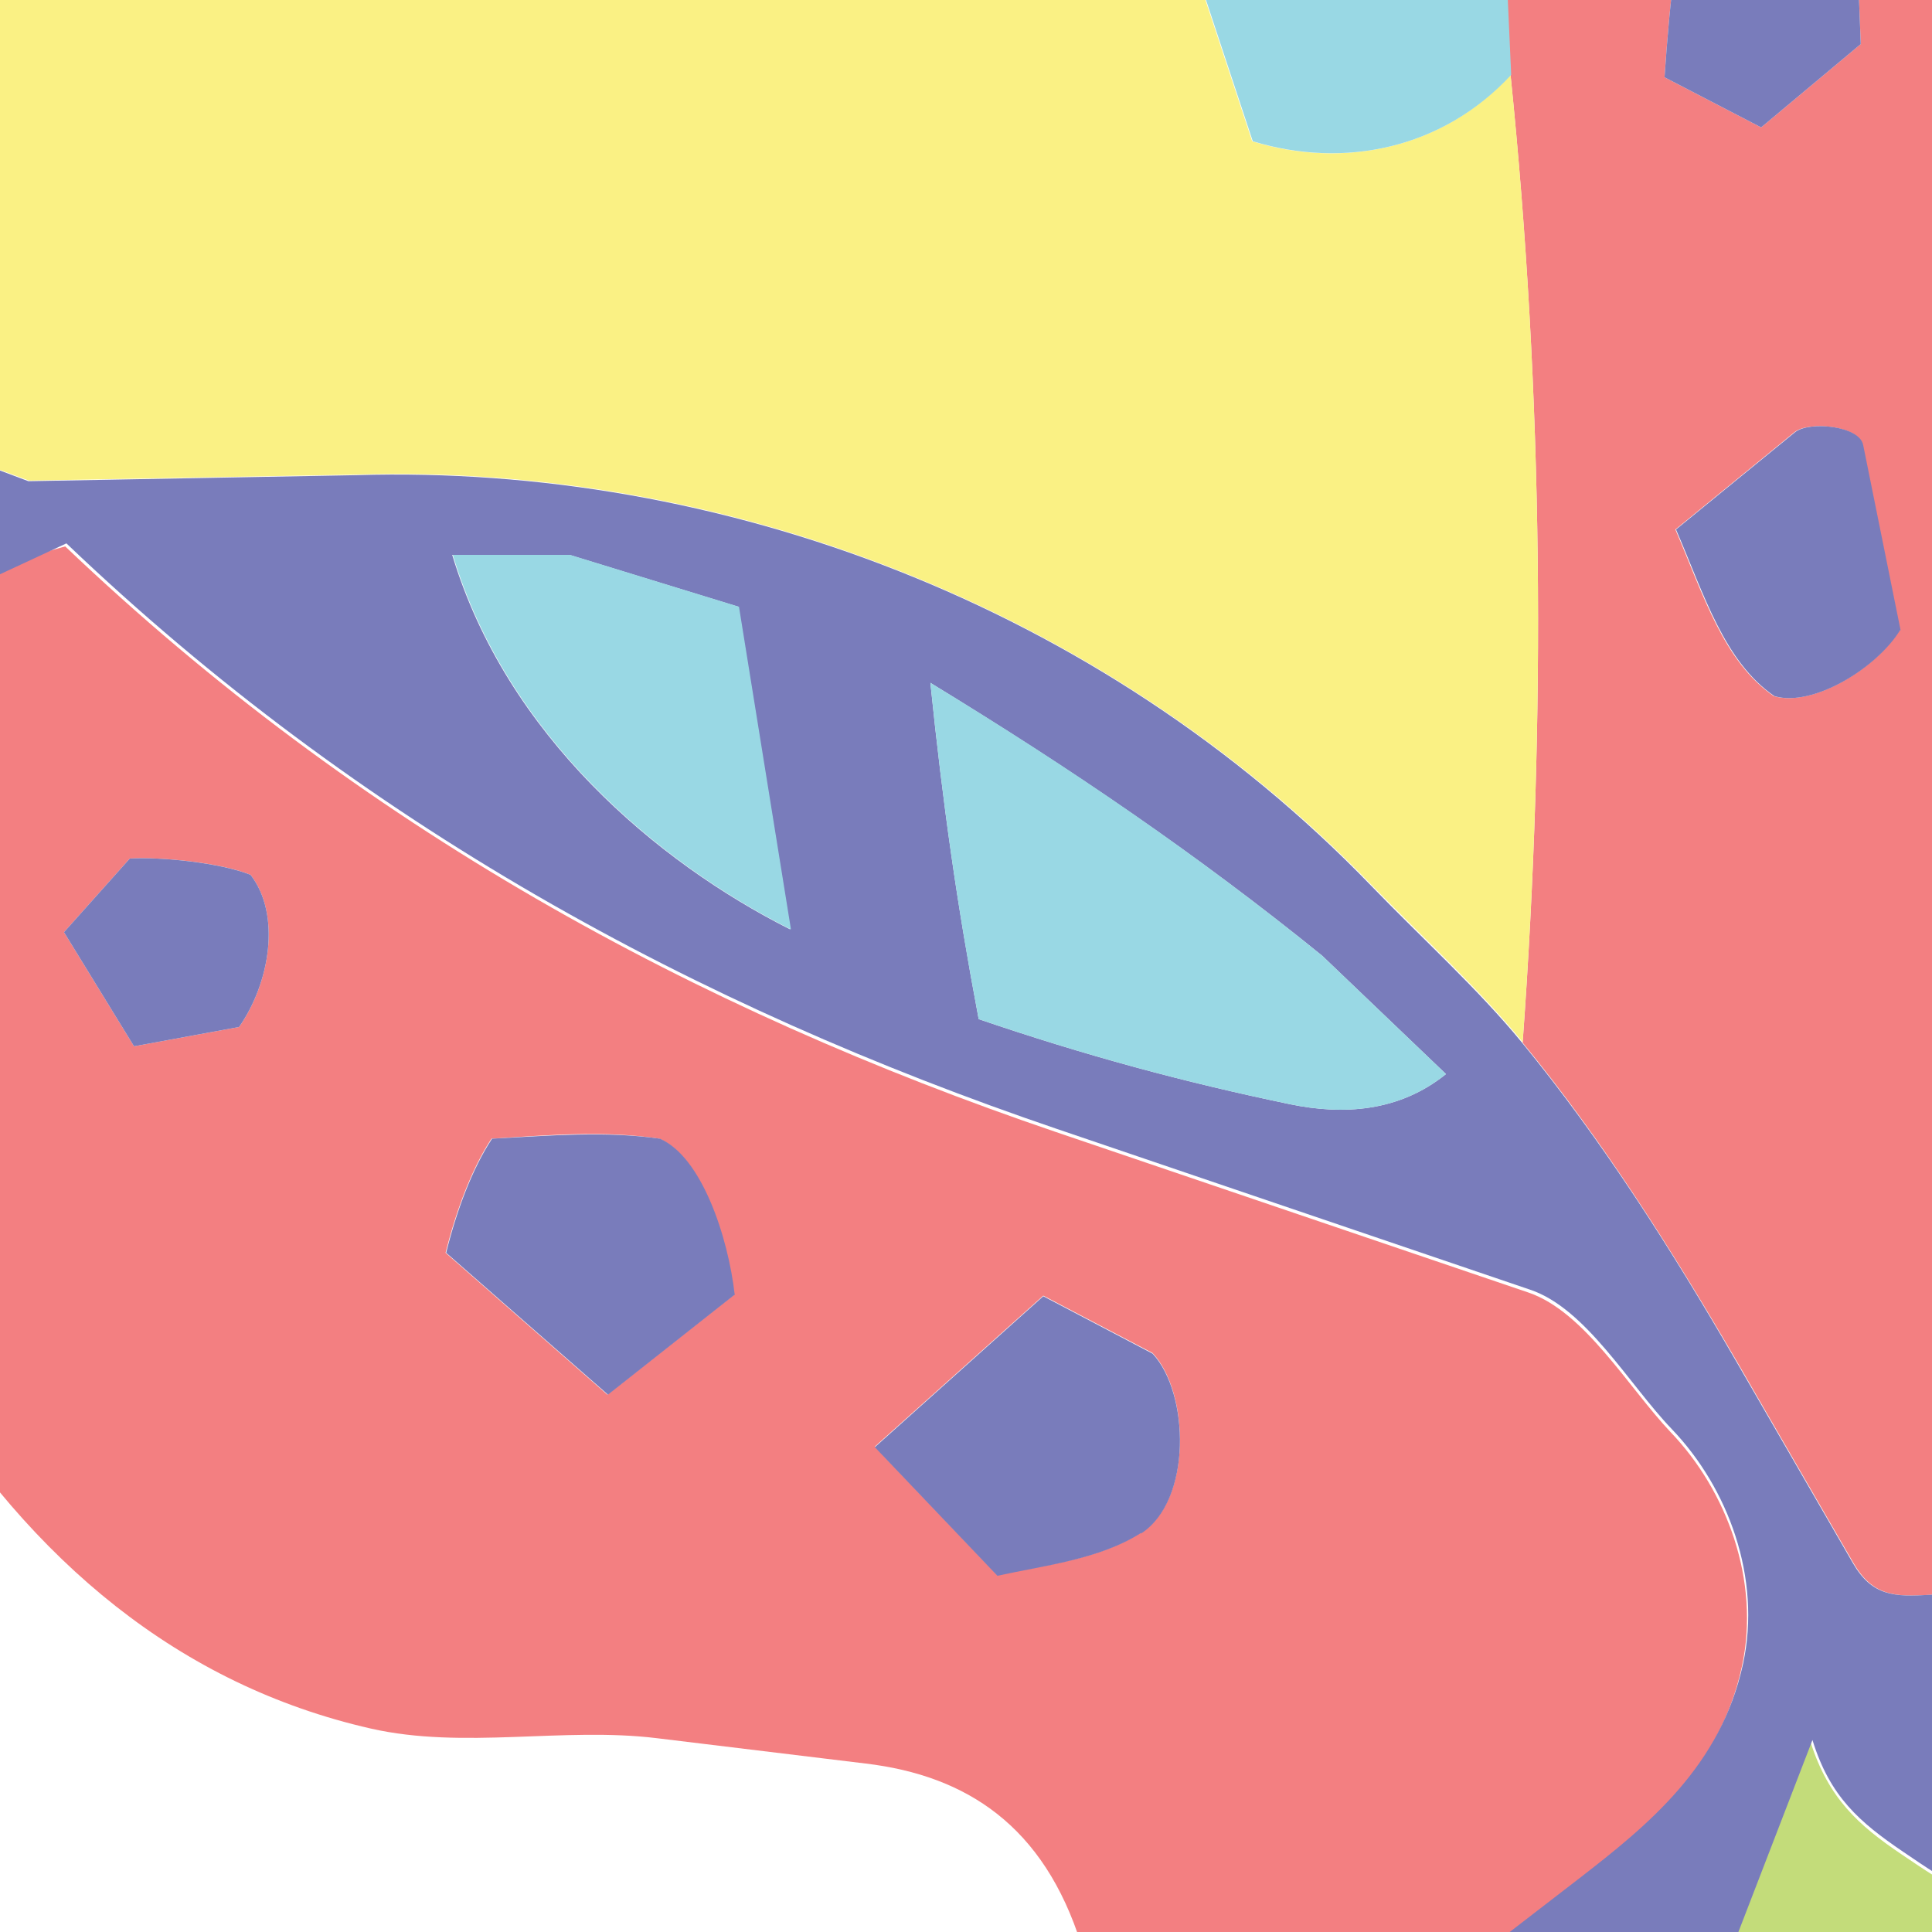
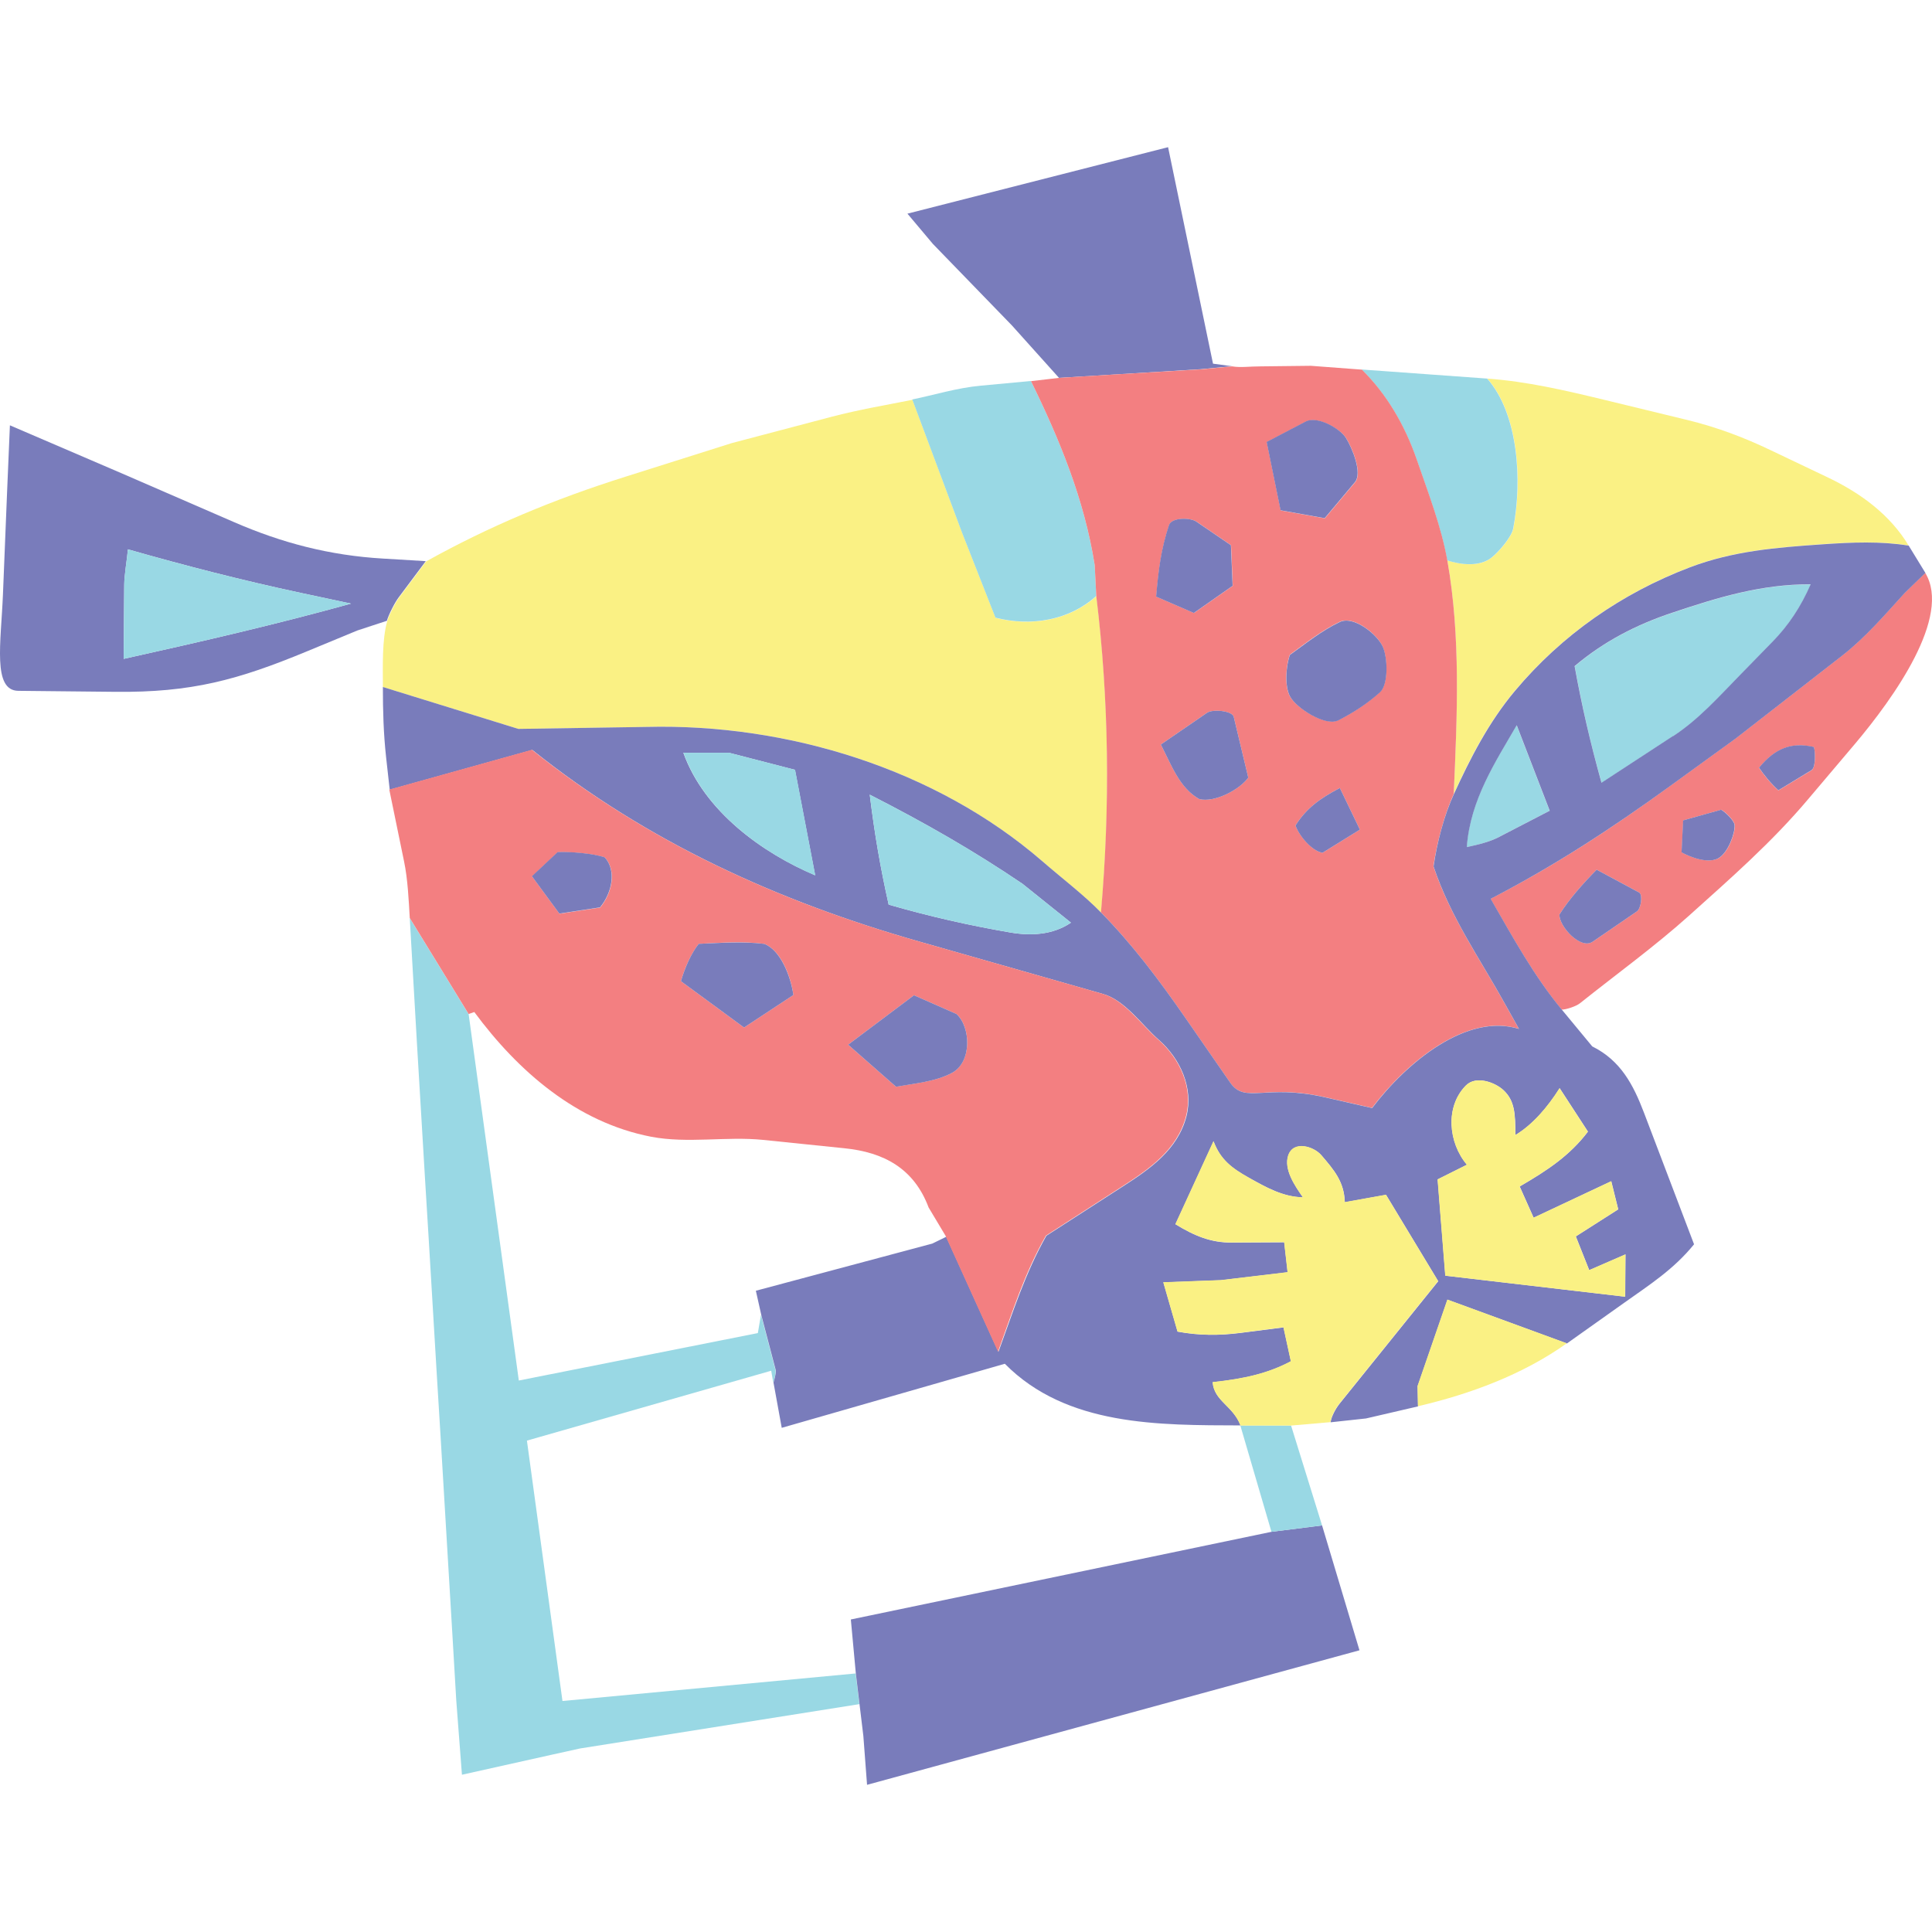
- <svg xmlns="http://www.w3.org/2000/svg" id="Layer_2" data-name="Layer 2" viewBox="0 0 32 32">
-   <defs>
-     <style>
+ <svg xmlns="http://www.w3.org/2000/svg" id="Layer_2" data-name="Layer 2" viewBox="0 0 136 136" version="1.1" width="136" height="136">
+   <defs id="defs1">
+     <style id="style1">
      .cls-1 {
-         fill: none;
+         fill: #faf184;
      }

      .cls-2 {
-         fill: #faf184;
+         fill: #99d8e4;
      }

      .cls-3 {
-         fill: #99d8e4;
+         fill: #f37f81;
      }

      .cls-4 {
-         fill: #f37f81;
-       }
- 
-       .cls-5 {
-         fill: #c3dc7a;
-       }
- 
-       .cls-6 {
-         clip-path: url(#clippath);
-       }
- 
-       .cls-7 {
        fill: #797cbb;
      }
    </style>
-     <clipPath id="clippath">
-       <rect class="cls-1" width="32" height="32" />
-     </clipPath>
  </defs>
-   <g id="Layer_4" data-name="Layer 4">
-     <g class="cls-6">
-       <g>
-         <g>
-           <path class="cls-4" d="M36.29-10.21c1.05,1.22,1.83,2.79,2.34,4.56s1.05,3.4,1.3,5.1c.57,3.87.41,7.87.27,11.82-.41,1.06-.71,2.45-.86,3.66.72,2.56,1.95,4.63,3.03,6.94l.6,1.29c-2.21-.82-4.76,1.67-6.24,4.01l-2.01-.54c-2.55-.69-3.38.36-4.02-.74l-1.92-3.32c-1.1-1.89-2.24-3.69-3.56-5.3.39-5.37.34-10.73-.2-16.02l-.07-1.56c-.44-3.33-1.51-6.39-2.71-9.31l1.19-.17,2.67-.19,3.34-.24,1.33-.15c.35.07.74,0,1.22,0l2.12-.03,2.17.19ZM34.73-2.69l1.28-1.82c.32-.45-.1-1.71-.38-2.24-.26-.5-1.23-1.13-1.71-.83l-1.66,1.03.59,3.46,1.88.4ZM30.82.73l-.08-2.05-1.47-1.2c-.25-.2-1.05-.23-1.16.18-.34,1.22-.45,2.32-.54,3.62l1.6.83,1.65-1.38ZM35.25,7.57c.73-.44,1.28-.89,1.81-1.44.37-.38.33-1.76.12-2.31-.25-.65-1.24-1.57-1.81-1.25-.75.42-1.46,1.1-2.13,1.67-.16.53-.24,1.59.01,2.12.28.58,1.47,1.47,1.99,1.21ZM31.47,10.44l-.62-3.07c-.06-.32-.9-.4-1.13-.21l-1.97,1.61c.47,1.1.8,2.19,1.63,2.76.65.19,1.7-.47,2.08-1.09ZM34.63,14.25l1.58-1.17-.85-2.11c-.87.54-1.42,1.03-1.88,1.9.15.51.7,1.29,1.15,1.38Z" />
-           <path class="cls-4" d="M18.64,33.68l-.73-1.47c-.62-1.97-1.9-2.8-3.57-3l-3.46-.42c-1.55-.19-3.2.19-4.74-.16-3.16-.72-5.61-2.76-7.46-5.76l-.29-.45-4.33-3.93c-.04-.87-.31-1.95-.46-2.84l.57-4.66,6.91-1.94c4.88,4.65,10.44,7.67,16.41,9.7l7.83,2.66c.93.32,1.65,1.57,2.35,2.31.93.97,1.49,2.46,1.18,3.89-.37,1.69-1.56,2.67-2.71,3.55l-3.23,2.49c-.91,1.9-1.43,3.89-2.04,5.87l-2.22-5.83ZM3.96,17.01c.51-.73.7-1.86.19-2.52-.49-.2-1.47-.3-2-.27l-1.09,1.22,1.16,1.89,1.74-.32ZM12.16,21.45c-.11-.96-.55-2.29-1.24-2.59-.92-.14-1.81-.06-2.78,0-.33.5-.59,1.21-.76,1.89l2.68,2.35,2.09-1.65ZM18.9,25.39c.85-.55.8-2.33.19-2.98l-1.81-.95-2.79,2.5,2.03,2.13c.77-.17,1.69-.26,2.38-.71Z" />
-         </g>
-         <g>
-           <path class="cls-2" d="M17.21-8.7l2.1,6.72,1.43,4.32c1.5.46,3.14.14,4.28-1.1.54,5.29.59,10.66.2,16.02-.74-.9-1.63-1.71-2.5-2.6-4.52-4.66-10.81-6.98-16.8-6.8l-5.44.1-5.76-2.12c0-1.05-.04-2.4.19-3.35.08-.31-1.5-.83-1.33-1.09V-3.04c2.69-1.77,8.41-.62,11.43-1.76l4.52-1.7,4.23-1.33c1.17-.37,2.33-.6,3.45-.86Z" />
-           <path class="cls-5" d="M34.96,43.08l-1.67.17h-2.15c-.32-1.01-1.12-1.24-1.18-2.2,1.35-.17,2.35-.44,3.32-1.06l-.31-1.72-1.83.28c-.91.14-1.73.14-2.67-.06l-.61-2.5,2.44-.11,2.84-.4-.15-1.51-2.23.02c-.87,0-1.56-.32-2.39-.93l1.62-4.2c.3.93.79,1.37,1.5,1.85s1.43.97,2.29,1c-.36-.61-.82-1.42-.63-2.11.22-.79,1.09-.47,1.41-.02.53.74.97,1.33,1,2.38l1.75-.37,2.21,4.37-4.19,6.19c-.17.25-.36.66-.39.95Z" />
-         </g>
-         <g>
-           <path class="cls-7" d="M31.47,10.44c-.38.62-1.44,1.28-2.08,1.09-.83-.57-1.16-1.67-1.63-2.76l1.97-1.61c.23-.19,1.07-.11,1.13.21l.62,3.07Z" />
-           <path class="cls-7" d="M30.82.73l-1.65,1.38-1.6-.83c.09-1.3.2-2.4.54-3.62.11-.41.91-.39,1.16-.18l1.47,1.2.08,2.05Z" />
-           <path class="cls-7" d="M59.51-1.31l.71,1.39-.88,1.02c-.83,1.09-1.68,2.26-2.66,3.17l-4.51,4.18-2.81,2.43c-2.45,2.12-4.88,4.02-7.59,5.69.97,2.01,1.86,3.94,3.02,5.61l1.29,1.86c1.21.71,1.74,1.94,2.2,3.36l2.12,6.66c-.86,1.28-1.91,2.07-2.98,2.97l-2.42,2.05-5.07-2.22-1.27,4.38.02,1.02-2.21.61-1.5.19c.03-.29.22-.7.39-.95l4.19-6.19-2.21-4.37-1.75.37c-.03-1.05-.47-1.64-1-2.38-.32-.44-1.19-.76-1.41.02-.19.69.27,1.5.63,2.11-.86-.03-1.57-.51-2.29-1s-1.21-.91-1.5-1.85l-1.62,4.2c.83.61,1.52.94,2.39.93l2.23-.02.15,1.51-2.84.4-2.44.11.61,2.5c.94.2,1.75.2,2.67.06l1.83-.28.31,1.72c-.97.61-1.97.88-3.32,1.06.06.95.86,1.18,1.18,2.19-3.45-.01-7.39.05-10.01-3.12l-9.47,3.24-.35-2.3s.13-.47.09-.63l-.61-2.8-.23-1.22,7.49-2.39.59-.34,2.22,5.83c.61-1.99,1.13-3.97,2.04-5.87l3.23-2.49c1.15-.89,2.34-1.86,2.71-3.55.31-1.43-.25-2.92-1.18-3.89-.71-.74-1.42-2-2.35-2.31l-7.83-2.66c-5.97-2.03-11.53-5.04-16.41-9.7l-6.75,3.14-.67-2.36c-.12-1.25,1.08-2.78,1.07-3.96L.47,7.97l5.44-.1c5.99-.18,12.29,2.13,16.8,6.8.87.9,1.76,1.7,2.5,2.6,1.32,1.61,2.46,3.4,3.56,5.3l1.92,3.32c.64,1.1,1.47.05,4.02.74l2.01.54c1.48-2.33,4.03-4.82,6.24-4.01l-.6-1.29c-1.08-2.31-2.31-4.38-3.03-6.94.15-1.21.45-2.6.86-3.66.7-1.82,1.47-3.63,2.6-5.23,1.99-2.83,4.53-4.94,7.42-6.25,1.84-.84,3.68-1.01,5.61-1.16,1.28-.11,2.51-.16,3.69.07ZM49.51,8.34c1.09-.85,1.95-2.01,2.82-3.06l1.41-1.72c.69-.84,1.2-1.77,1.62-2.91-2.09,0-3.93.66-5.85,1.43-1.56.62-2.93,1.46-4.16,2.71.32,2.06.66,3.86,1.14,5.91l3.04-2.36ZM42.14,13.43l2.13-1.31-1.4-4.33c-.89,1.83-1.97,3.77-2.12,6.17.52-.13.96-.26,1.39-.53ZM13.09,15.39l-.86-5.34-2.8-.86h-1.94c.9,2.99,3.39,5.09,5.59,6.2ZM23.95,17.79l-2.05-1.96c-2.06-1.67-4.15-3.09-6.49-4.52.21,2.04.44,3.66.8,5.57,1.76.6,3.38,1.04,5.16,1.41.87.18,1.8.13,2.58-.5ZM45.38,33.68l1.81-1.38-.3-1.42-3.3,1.85-.59-1.59c1.21-.83,2.14-1.58,2.9-2.77l-1.2-2.2c-.52.98-1.15,1.85-1.88,2.37,0-1.08-.02-1.73-.51-2.27-.34-.38-1.16-.77-1.6-.23-.88,1.07-.75,2.89.05,4.01l-1.25.74.33,4.88,7.64,1.07v-2.14s-1.53.8-1.53.8l-.57-1.7Z" />
-           <path class="cls-7" d="M18.9,25.39c-.69.44-1.61.54-2.38.71l-2.03-2.13,2.79-2.5,1.81.95c.61.65.66,2.43-.19,2.98Z" />
-           <path class="cls-7" d="M12.16,21.45l-2.09,1.65-2.68-2.35c.17-.69.43-1.39.76-1.89.97-.05,1.86-.13,2.78,0,.69.3,1.13,1.62,1.24,2.59Z" />
-           <path class="cls-7" d="M3.96,17.01l-1.74.32-1.16-1.89,1.09-1.22c.52-.03,1.5.07,2,.27.51.66.32,1.79-.19,2.52Z" />
-         </g>
-         <g>
-           <path class="cls-3" d="M-1.63,22.41L.51,40.97l10.15-2.4.13-.93.61,2.8c.03.16-.08.63-.09.63l-.09-.59-10.37,3.54,1.51,13.18,12.45-1.4.16,1.56-11.86,2.24-1.15.31-3.87,1.03-.24-3.77-.16-3.18-.17-3.38-.17-3.38-2.32-3.3-.16-3.18-.17-3.38-.17-3.38-.16-3.18-.17-3.38-.17-3.38-.16-3.38-.14-3.01,4.65,4.78Z" />
-           <path class="cls-3" d="M22.25-9.63c1.2,2.93,2.26,5.98,2.71,9.31l.07,1.56c-1.14,1.23-2.77,1.56-4.28,1.1l-1.43-4.32-2.1-6.72c.92-.22,1.9-.59,2.9-.7l2.13-.23Z" />
-           <path class="cls-3" d="M23.95,17.79c-.78.63-1.71.68-2.58.5-1.78-.37-3.4-.81-5.16-1.41-.36-1.9-.59-3.53-.8-5.57,2.34,1.42,4.43,2.85,6.49,4.52l2.05,1.96Z" />
-           <path class="cls-3" d="M13.09,15.39c-2.2-1.11-4.69-3.21-5.59-6.2h1.94s2.8.86,2.8.86l.86,5.34Z" />
-         </g>
-       </g>
+   <g id="Layer_3" data-name="Layer 3" transform="matrix(1.000949,0,0,1,0.01680863,10.36)">
+     <g id="g30">
+       <polygon class="cls-4" points="86.63,15.42 84.42,15.63 78.88,15.97 74.46,16.24 71.15,12.55 65.59,6.81 63.8,4.68 82.13,0 85.29,15.24 " id="polygon1" />
+       <path class="cls-2" d="m 32.94,61.02 3.53,25.8 16.81,-3.34 0.22,-1.29 1.02,3.89 c 0.06,0.22 -0.14,0.88 -0.16,0.87 l -0.14,-0.82 -17.18,4.92 2.5,18.33 20.62,-1.94 0.26,2.16 -19.64,3.12 -1.9,0.42 -6.41,1.43 -0.4,-5.24 -0.26,-4.43 -0.28,-4.7 -0.28,-4.7 -0.28,-4.7 -0.27,-4.42 -0.28,-4.7 -0.28,-4.7 -0.27,-4.42 -0.28,-4.7 -0.28,-4.7 -0.27,-4.7 -0.24,-4.19 4.14,6.76 z" id="path1" />
+       <polygon class="cls-4" points="95.59,105.81 60.96,115.28 60.7,111.84 60.43,109.6 60.17,107.43 59.82,103.64 89.4,97.47 92.96,97.02 " id="polygon2" />
+       <polygon class="cls-2" points="92.96,97.02 89.4,97.47 87.21,89.98 90.78,89.99 " id="polygon3" />
+       <path class="cls-1" d="m 64.15,17.77 3.49,9.35 2.36,6.01 c 2.49,0.64 5.19,0.19 7.09,-1.53 0.9,7.35 0.98,14.82 0.33,22.28 -1.23,-1.25 -2.7,-2.37 -4.14,-3.62 C 65.8,43.78 55.37,40.55 45.45,40.81 L 36.44,40.95 26.91,38 c 0,-1.45 -0.07,-3.34 0.31,-4.65 0.13,-0.44 0.56,-1.29 0.84,-1.66 l 1.89,-2.53 c 4.43,-2.47 9,-4.38 14.01,-5.96 l 7.49,-2.37 7.01,-1.85 c 1.94,-0.51 3.86,-0.83 5.71,-1.2 z" id="path3" />
+       <path class="cls-1" d="m 134.21,28.04 c -1.95,-0.32 -3.99,-0.24 -6.11,-0.09 -3.19,0.22 -6.24,0.46 -9.29,1.62 -4.78,1.82 -8.98,4.75 -12.29,8.69 -1.86,2.22 -3.15,4.74 -4.3,7.27 0.23,-5.49 0.5,-11.06 -0.45,-16.44 0.97,0.31 2.28,0.48 3.13,-0.21 0.49,-0.39 1.39,-1.43 1.51,-2.03 0.65,-3.39 0.36,-8.09 -1.83,-10.56 2.77,0.2 5.44,0.82 8.29,1.51 l 5.8,1.41 c 2.08,0.51 3.96,1.22 5.88,2.14 l 3.94,1.88 c 2.38,1.13 4.42,2.66 5.72,4.81 z" id="path4" />
+       <path class="cls-3" d="m 109.81,60.71 c -1.91,-2.32 -3.4,-5.01 -5,-7.8 4.5,-2.32 8.51,-4.95 12.58,-7.91 l 4.66,-3.38 7.47,-5.82 c 1.62,-1.26 3.02,-2.89 4.4,-4.41 l 1.46,-1.42 c 1.87,3.07 -2.21,8.79 -4.94,12.03 l -3.29,3.89 c -2.55,3.03 -5.43,5.55 -8.41,8.23 -2.41,2.16 -5.1,4.11 -7.64,6.14 -0.27,0.22 -1,0.46 -1.3,0.45 z M 127.4,43.84 c 0.3,-0.18 0.24,-1.46 0.14,-1.61 -1.58,-0.37 -2.75,0.11 -3.85,1.46 0.33,0.49 0.83,1.11 1.36,1.59 l 2.35,-1.43 z m -6.51,6.18 c 0.62,-0.38 1.13,-1.7 1.09,-2.3 -0.02,-0.33 -0.71,-0.97 -0.95,-1.08 l -2.67,0.75 -0.11,2.25 c 0.59,0.32 1.88,0.85 2.65,0.38 z m -5.78,3.77 c 0.27,-0.19 0.41,-1.12 0.17,-1.31 l -3.01,-1.62 c -0.93,0.94 -1.94,2.08 -2.62,3.16 -0.01,0.86 1.5,2.48 2.34,1.91 z" id="path5" />
+       <path class="cls-2" d="m 72.49,16.47 c 1.99,4.07 3.75,8.32 4.48,12.95 l 0.11,2.17 c -1.89,1.72 -4.59,2.17 -7.09,1.53 l -2.36,-6.01 -3.49,-9.35 c 1.52,-0.31 3.15,-0.82 4.81,-0.97 l 3.53,-0.33 z" id="path6" />
+       <path class="cls-2" d="m 104.57,16.29 c 2.19,2.47 2.48,7.17 1.83,10.56 -0.12,0.6 -1.02,1.64 -1.51,2.03 -0.85,0.68 -2.16,0.52 -3.13,0.21 -0.42,-2.37 -1.33,-4.71 -2.15,-7.1 -0.85,-2.46 -2.14,-4.64 -3.87,-6.34 l 1.94,0.14 z" id="path7" />
+       <path class="cls-2" d="m 117.65,41.46 -5.03,3.29 c -0.8,-2.85 -1.37,-5.35 -1.89,-8.21 2.05,-1.74 4.31,-2.91 6.9,-3.77 3.19,-1.07 6.23,-2 9.7,-1.99 -0.69,1.58 -1.54,2.87 -2.68,4.04 l -2.33,2.39 c -1.43,1.46 -2.86,3.08 -4.66,4.26 z" id="path8" />
+       <path class="cls-2" d="m 105.44,48.54 c -0.72,0.37 -1.44,0.55 -2.31,0.73 0.24,-3.34 2.04,-6.03 3.51,-8.58 l 2.32,6.02 -3.53,1.83 z" id="path9" />
+       <path class="cls-4" d="m 115.11,53.79 -3.12,2.14 c -0.84,0.58 -2.35,-1.05 -2.34,-1.91 0.68,-1.08 1.69,-2.22 2.62,-3.16 l 3.01,1.62 c 0.24,0.19 0.1,1.12 -0.17,1.31 z" id="path10" />
+       <path class="cls-4" d="m 120.89,50.02 c -0.76,0.48 -2.06,-0.06 -2.65,-0.38 l 0.11,-2.25 2.67,-0.75 c 0.24,0.12 0.93,0.75 0.95,1.08 0.04,0.6 -0.47,1.92 -1.09,2.3 z" id="path11" />
+       <path class="cls-3" d="m 95.75,15.65 c 1.73,1.7 3.02,3.88 3.87,6.34 0.82,2.38 1.73,4.73 2.15,7.1 0.95,5.38 0.69,10.94 0.45,16.44 -0.67,1.48 -1.18,3.41 -1.43,5.09 1.19,3.56 3.23,6.44 5.01,9.65 l 1,1.79 c -3.66,-1.13 -7.88,2.33 -10.33,5.57 l -3.33,-0.76 c -4.22,-0.96 -5.6,0.5 -6.65,-1.03 L 83.3,61.23 C 81.48,58.6 79.6,56.1 77.41,53.87 78.06,46.41 77.98,38.95 77.08,31.59 L 76.97,29.42 C 76.24,24.78 74.48,20.54 72.49,16.47 l 1.97,-0.23 4.43,-0.27 5.54,-0.33 2.21,-0.21 c 0.58,0.1 1.23,0 2.02,0 l 3.51,-0.04 3.59,0.27 z m -2.59,10.47 2.12,-2.53 c 0.53,-0.63 -0.17,-2.38 -0.63,-3.11 -0.44,-0.69 -2.04,-1.57 -2.83,-1.16 l -2.75,1.44 0.98,4.81 3.12,0.56 z m -6.48,4.75 -0.12,-2.85 -2.43,-1.66 c -0.42,-0.28 -1.74,-0.32 -1.93,0.25 -0.56,1.69 -0.75,3.22 -0.9,5.03 l 2.65,1.15 2.74,-1.92 z m 7.34,9.51 c 1.21,-0.61 2.12,-1.23 3,-2.01 0.61,-0.53 0.55,-2.45 0.2,-3.22 -0.41,-0.9 -2.05,-2.19 -3.01,-1.74 -1.24,0.58 -2.42,1.52 -3.52,2.32 -0.26,0.74 -0.4,2.21 0.02,2.95 0.46,0.81 2.43,2.04 3.3,1.69 z m -6.25,4 -1.02,-4.27 c -0.11,-0.45 -1.5,-0.56 -1.87,-0.3 l -3.26,2.24 c 0.78,1.52 1.33,3.05 2.7,3.84 1.07,0.27 2.82,-0.65 3.45,-1.51 z m 5.22,5.29 2.63,-1.63 -1.41,-2.93 c -1.43,0.75 -2.36,1.44 -3.12,2.64 0.24,0.7 1.16,1.8 1.9,1.92 z" id="path12" />
+       <path class="cls-4" d="m 94.02,40.38 c -0.87,0.36 -2.84,-0.87 -3.3,-1.69 -0.42,-0.74 -0.29,-2.22 -0.02,-2.95 1.11,-0.8 2.28,-1.74 3.52,-2.32 0.95,-0.45 2.59,0.84 3.01,1.74 0.35,0.77 0.41,2.68 -0.2,3.22 -0.88,0.78 -1.79,1.39 -3,2.01 z" id="path13" />
+       <path class="cls-4" d="m 93.16,26.12 -3.12,-0.56 -0.98,-4.81 2.75,-1.44 c 0.8,-0.42 2.4,0.47 2.83,1.16 0.46,0.74 1.16,2.48 0.63,3.11 l -2.12,2.53 z" id="path14" />
+       <path class="cls-4" d="m 87.77,44.38 c -0.62,0.86 -2.38,1.78 -3.45,1.51 -1.38,-0.79 -1.92,-2.32 -2.7,-3.84 l 3.26,-2.24 c 0.37,-0.26 1.77,-0.15 1.87,0.3 z" id="path15" />
+       <path class="cls-4" d="m 86.68,30.87 -2.74,1.92 -2.65,-1.15 c 0.15,-1.81 0.34,-3.34 0.9,-5.03 0.19,-0.57 1.51,-0.54 1.93,-0.25 l 2.43,1.66 0.12,2.85 z" id="path16" />
+       <path class="cls-4" d="m 92.99,49.67 c -0.75,-0.12 -1.66,-1.21 -1.9,-1.92 0.76,-1.2 1.69,-1.89 3.12,-2.64 l 1.41,2.93 z" id="path17" />
+       <path class="cls-4" d="m 127.4,43.84 -2.35,1.43 c -0.53,-0.48 -1.03,-1.1 -1.36,-1.59 1.1,-1.35 2.27,-1.83 3.85,-1.46 0.1,0.15 0.16,1.43 -0.14,1.61 z" id="path18" />
+       <path class="cls-4" d="m 134.21,28.04 1.18,1.93 -1.46,1.42 c -1.38,1.52 -2.78,3.15 -4.4,4.41 l -7.47,5.82 -4.66,3.38 c -4.07,2.95 -8.08,5.58 -12.58,7.91 1.6,2.79 3.08,5.48 5,7.8 l 2.14,2.59 c 2,0.99 2.89,2.7 3.64,4.67 l 3.52,9.26 c -1.43,1.77 -3.16,2.87 -4.93,4.13 l -4.01,2.85 -8.4,-3.08 -2.1,6.09 0.03,1.42 -3.66,0.85 -2.49,0.27 c 0.05,-0.4 0.36,-0.97 0.64,-1.32 l 6.93,-8.61 -3.67,-6.08 -2.9,0.52 c -0.04,-1.45 -0.77,-2.28 -1.65,-3.31 -0.53,-0.62 -1.97,-1.06 -2.33,0.03 -0.31,0.96 0.44,2.09 1.04,2.94 -1.43,-0.04 -2.59,-0.71 -3.8,-1.38 -1.21,-0.67 -2,-1.27 -2.49,-2.57 l -2.68,5.84 c 1.37,0.84 2.52,1.3 3.95,1.29 l 3.7,-0.02 0.24,2.11 -4.7,0.56 -4.04,0.15 1,3.47 c 1.55,0.28 2.9,0.28 4.42,0.09 l 3.03,-0.39 0.52,2.39 c -1.61,0.85 -3.26,1.23 -5.5,1.47 0.1,1.33 1.42,1.65 1.96,3.04 C 81.51,89.96 75,90.05 70.65,85.64 l -15.69,4.51 -0.58,-3.19 c 0,0 0.21,-0.66 0.16,-0.87 l -1.02,-3.89 -0.38,-1.7 12.41,-3.32 0.98,-0.48 3.67,8.1 c 1.01,-2.76 1.87,-5.52 3.37,-8.17 l 5.36,-3.46 c 1.91,-1.23 3.88,-2.59 4.49,-4.94 C 83.93,66.24 83,64.16 81.46,62.82 80.29,61.79 79.1,60.05 77.56,59.61 L 64.6,55.91 C 54.71,53.09 45.49,48.9 37.42,42.43 l -10.03,2.8 -0.25,-2.25 C 26.95,41.25 26.91,39.65 26.91,38 l 9.53,2.95 9.01,-0.14 c 9.92,-0.25 20.35,2.97 27.83,9.45 1.44,1.25 2.92,2.37 4.14,3.62 2.19,2.23 4.07,4.73 5.89,7.36 l 3.19,4.61 c 1.05,1.52 2.43,0.07 6.65,1.03 l 3.33,0.76 c 2.45,-3.24 6.67,-6.71 10.33,-5.57 l -1,-1.79 c -1.78,-3.21 -3.82,-6.09 -5.01,-9.65 0.24,-1.68 0.75,-3.62 1.43,-5.09 1.16,-2.53 2.44,-5.05 4.3,-7.27 3.3,-3.94 7.51,-6.87 12.29,-8.69 3.05,-1.16 6.1,-1.4 9.29,-1.62 2.12,-0.15 4.16,-0.23 6.11,0.09 z m -16.56,13.42 c 1.8,-1.18 3.23,-2.8 4.66,-4.26 l 2.33,-2.39 c 1.14,-1.17 1.99,-2.46 2.68,-4.04 -3.47,-0.01 -6.51,0.92 -9.7,1.99 -2.59,0.86 -4.85,2.04 -6.9,3.77 0.52,2.87 1.1,5.36 1.89,8.21 l 5.03,-3.29 z m -12.21,7.08 3.53,-1.83 -2.32,-6.02 c -1.47,2.55 -3.27,5.24 -3.51,8.58 0.87,-0.19 1.59,-0.36 2.31,-0.73 z m -48.13,2.72 -1.42,-7.43 -4.64,-1.2 h -3.21 c 1.49,4.16 5.62,7.08 9.26,8.62 z m 17.99,3.33 -3.4,-2.73 c -3.42,-2.32 -6.87,-4.3 -10.75,-6.28 0.35,2.83 0.74,5.1 1.33,7.74 2.92,0.84 5.6,1.45 8.55,1.96 1.44,0.25 2.99,0.18 4.27,-0.69 z m 35.5,22.09 2.99,-1.91 -0.49,-1.98 -5.46,2.57 -0.98,-2.2 c 2,-1.16 3.54,-2.2 4.8,-3.86 l -1.99,-3.06 c -0.86,1.36 -1.9,2.57 -3.11,3.3 -0.01,-1.5 -0.04,-2.41 -0.84,-3.16 -0.57,-0.53 -1.92,-1.07 -2.65,-0.32 -1.46,1.48 -1.24,4.01 0.08,5.57 l -2.06,1.03 0.54,6.78 12.65,1.48 0.02,-2.98 -2.55,1.11 -0.94,-2.37 z" id="path19" />
+       <path class="cls-3" d="m 66.51,76.68 -1.22,-2.04 c -1.03,-2.75 -3.15,-3.89 -5.92,-4.17 l -5.73,-0.59 c -2.57,-0.26 -5.3,0.27 -7.86,-0.22 -5.24,-1.01 -9.37,-4.62 -12.44,-8.78 l -0.4,0.14 -4.14,-6.76 c -0.07,-1.21 -0.14,-2.74 -0.4,-3.98 l -1.04,-5.06 10.03,-2.8 c 8.08,6.47 17.29,10.66 27.18,13.48 l 12.96,3.7 c 1.54,0.44 2.73,2.19 3.9,3.21 1.54,1.35 2.48,3.42 1.96,5.41 -0.61,2.35 -2.58,3.71 -4.49,4.94 l -5.36,3.46 c -1.51,2.65 -2.37,5.41 -3.37,8.17 L 66.5,76.69 Z M 42.2,53.51 c 0.84,-1.02 1.16,-2.59 0.32,-3.51 -0.81,-0.28 -2.44,-0.41 -3.31,-0.37 l -1.81,1.7 1.93,2.63 2.88,-0.44 z m 13.58,6.17 c -0.18,-1.34 -0.91,-3.18 -2.06,-3.6 -1.52,-0.19 -2.99,-0.08 -4.6,0 -0.54,0.7 -0.98,1.68 -1.25,2.63 l 4.44,3.26 z m 11.16,5.48 c 1.41,-0.77 1.32,-3.24 0.31,-4.14 L 64.26,59.7 59.63,63.18 63,66.14 c 1.28,-0.24 2.8,-0.36 3.94,-0.98 z" id="path20" />
+       <path class="cls-1" d="m 93.55,89.75 -2.76,0.24 h -3.57 c -0.53,-1.41 -1.86,-1.73 -1.96,-3.06 2.24,-0.24 3.9,-0.62 5.5,-1.47 l -0.52,-2.39 -3.03,0.39 c -1.52,0.19 -2.86,0.2 -4.42,-0.09 l -1,-3.47 4.04,-0.15 4.7,-0.56 -0.24,-2.11 -3.7,0.02 c -1.44,0 -2.58,-0.45 -3.95,-1.29 l 2.68,-5.84 c 0.49,1.3 1.31,1.9 2.49,2.57 1.18,0.67 2.37,1.35 3.8,1.38 -0.6,-0.84 -1.35,-1.98 -1.04,-2.94 0.36,-1.1 1.8,-0.65 2.33,-0.03 0.88,1.03 1.61,1.86 1.65,3.31 l 2.9,-0.52 3.67,6.08 -6.93,8.61 c -0.28,0.34 -0.59,0.92 -0.64,1.32 z" id="path21" />
+       <path class="cls-1" d="m 110.17,84.2 c -3.09,2.2 -6.78,3.57 -10.47,4.43 l -0.03,-1.42 2.1,-6.09 z" id="path22" />
+       <path class="cls-1" d="m 110.8,76.68 0.94,2.37 2.55,-1.11 -0.02,2.98 -12.65,-1.48 -0.54,-6.78 2.06,-1.03 c -1.31,-1.56 -1.53,-4.09 -0.08,-5.57 0.73,-0.75 2.09,-0.21 2.65,0.32 0.8,0.75 0.83,1.65 0.84,3.16 1.21,-0.73 2.25,-1.94 3.11,-3.3 l 1.99,3.06 c -1.26,1.66 -2.8,2.7 -4.8,3.86 l 0.98,2.2 5.46,-2.57 0.49,1.98 -2.99,1.91 z" id="path23" />
+       <path class="cls-2" d="m 75.3,54.59 c -1.29,0.87 -2.83,0.94 -4.27,0.69 -2.95,-0.51 -5.63,-1.12 -8.55,-1.96 -0.59,-2.64 -0.98,-4.91 -1.33,-7.74 3.88,1.98 7.34,3.96 10.75,6.28 z" id="path24" />
+       <path class="cls-2" d="m 57.31,51.26 c -3.64,-1.54 -7.77,-4.47 -9.26,-8.63 h 3.21 c 0,0 4.64,1.2 4.64,1.2 l 1.42,7.43 z" id="path25" />
+       <path class="cls-4" d="M 66.94,65.16 C 65.8,65.78 64.28,65.91 63,66.14 l -3.37,-2.96 4.63,-3.48 2.99,1.32 c 1.01,0.91 1.1,3.38 -0.31,4.14 z" id="path26" />
+       <path class="cls-4" d="m 55.78,59.68 -3.47,2.29 -4.44,-3.26 c 0.28,-0.96 0.71,-1.94 1.25,-2.63 1.61,-0.07 3.08,-0.18 4.6,0 1.14,0.42 1.87,2.26 2.06,3.6 z" id="path27" />
+       <path class="cls-4" d="m 42.2,53.51 -2.88,0.44 -1.93,-2.63 1.81,-1.7 c 0.87,-0.04 2.49,0.09 3.31,0.37 0.84,0.92 0.52,2.49 -0.32,3.51 z" id="path28" />
+       <path class="cls-4" d="m 29.92,29.15 -1.89,2.53 c -0.28,0.36 -0.71,1.22 -0.84,1.66 l -2.07,0.68 -3.55,1.47 C 16.72,37.5 13.45,38.4 8.07,38.34 L 1.27,38.27 C -0.55,38.25 0.05,34.91 0.19,31.5 l 0.29,-7.19 0.2,-4.73 7.84,3.37 7.89,3.43 c 3.39,1.48 6.76,2.36 10.51,2.58 l 2.99,0.18 z m -5.25,2.98 -3.56,-0.76 c -4.1,-0.88 -8.1,-1.91 -12.13,-3.06 -0.07,0.75 -0.25,1.8 -0.26,2.47 l -0.04,5.24 c 5.63,-1.25 10.84,-2.46 15.99,-3.89 z" id="path29" />
+       <path class="cls-2" d="m 24.67,32.13 c -5.15,1.43 -10.36,2.64 -15.99,3.89 l 0.04,-5.24 c 0,-0.67 0.19,-1.72 0.26,-2.47 4.02,1.15 8.03,2.18 12.13,3.06 z" id="path30" />
    </g>
  </g>
</svg>
